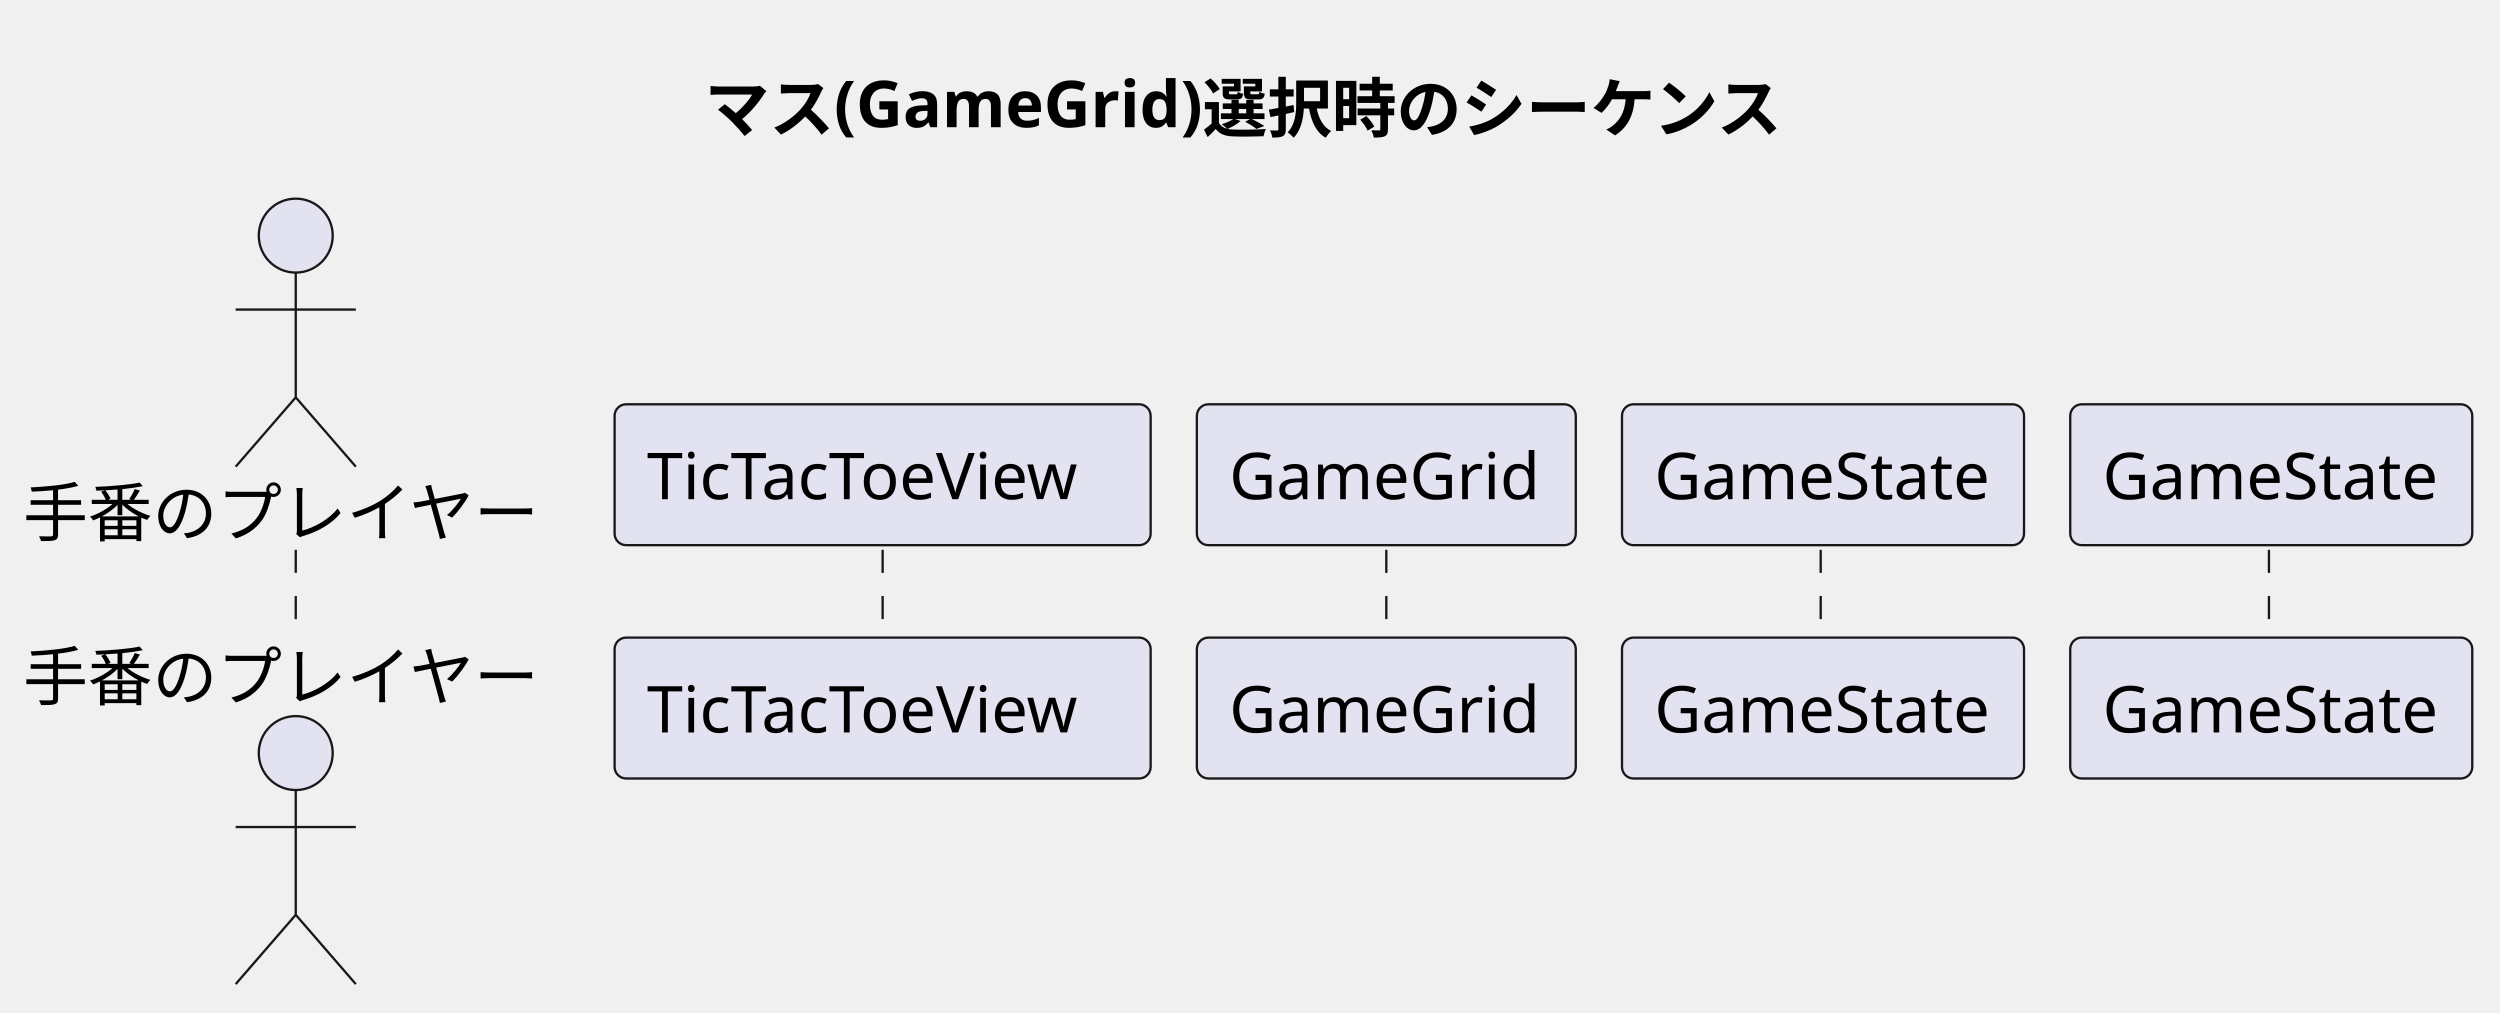
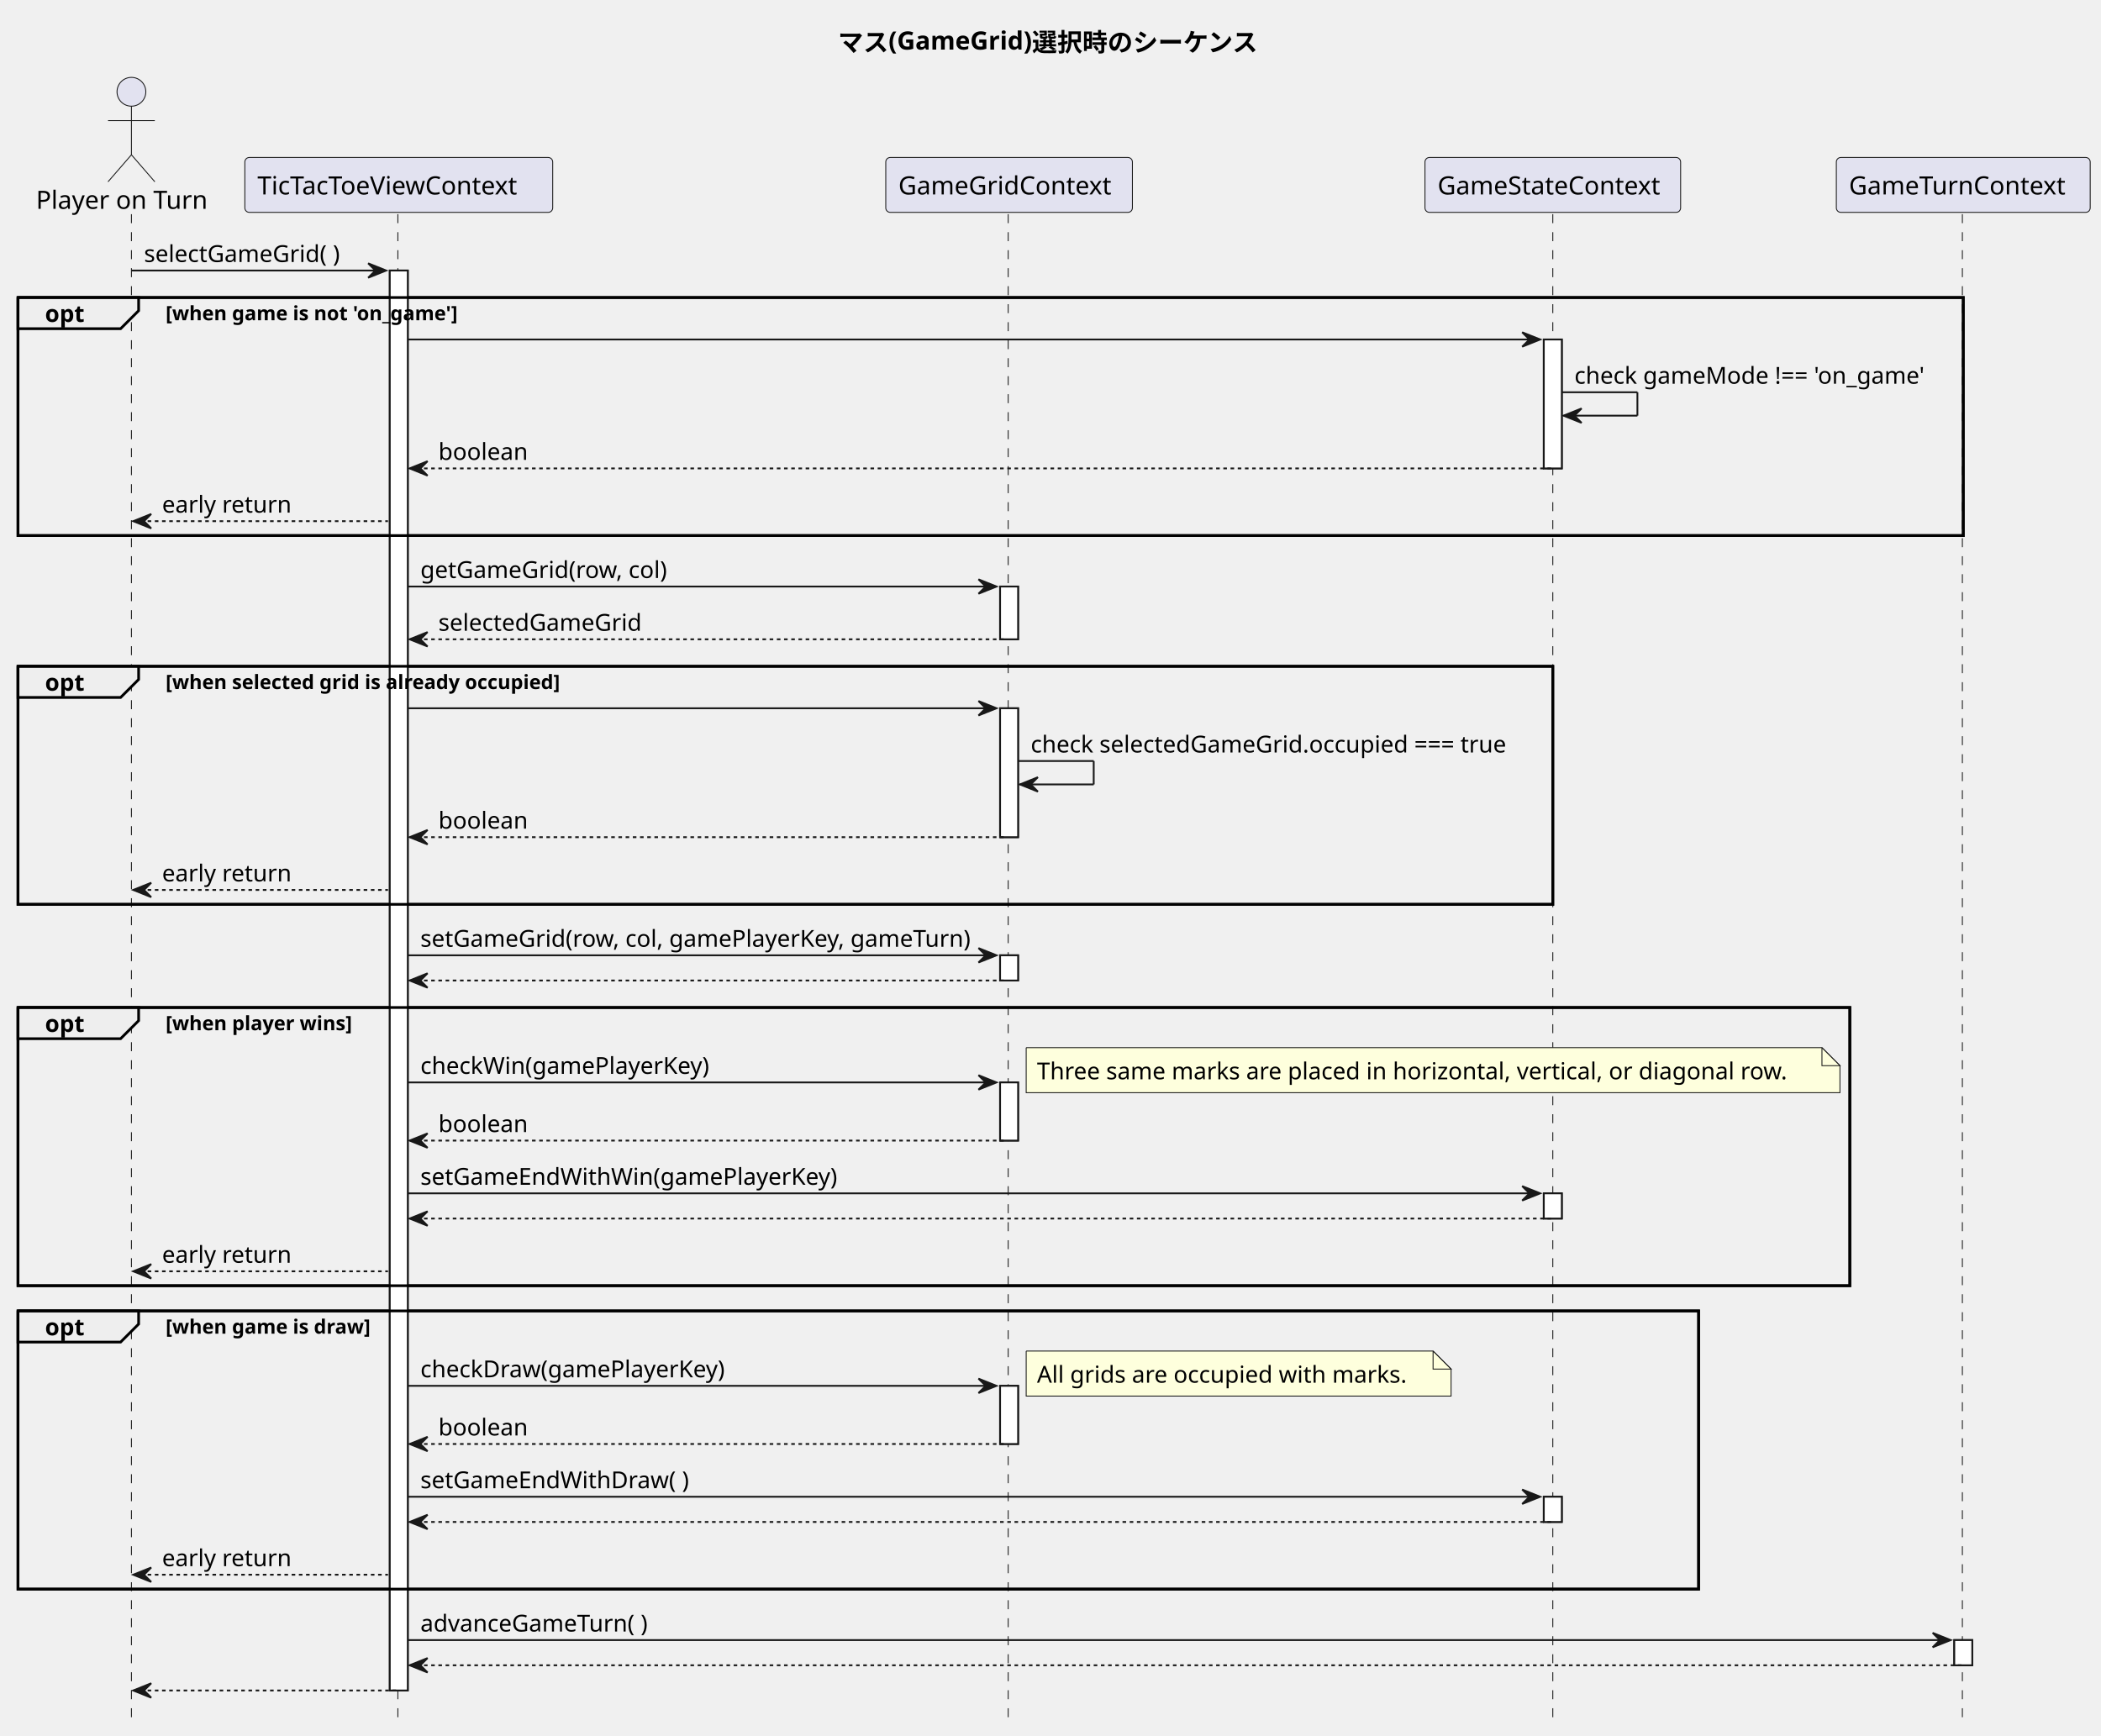
- <svg xmlns="http://www.w3.org/2000/svg" contentStyleType="text/css" height="219px" preserveAspectRatio="none" style="width:541px;height:219px;background:#FFFFFF;" version="1.1" viewBox="0 0 541 219" width="541px" zoomAndPan="magnify">
+ <svg xmlns="http://www.w3.org/2000/svg" contentStyleType="text/css" height="964px" preserveAspectRatio="none" style="width:1167px;height:964px;background:#FFFFFF;" version="1.1" viewBox="0 0 1167 964" width="1167px" zoomAndPan="magnify">
  <defs />
  <g>
-     <text fill="#000000" font-family="sans-serif" font-size="14" font-weight="bold" lengthAdjust="spacing" textLength="234" x="152.5" y="28.535">マス(GameGrid)選択時のシーケンス</text>
-     <line style="stroke:#181818;stroke-width:0.5;stroke-dasharray:5.0,5.0;" x1="64" x2="64" y1="118.977" y2="138.977" />
-     <line style="stroke:#181818;stroke-width:0.5;stroke-dasharray:5.0,5.0;" x1="191" x2="191" y1="118.977" y2="138.977" />
-     <line style="stroke:#181818;stroke-width:0.5;stroke-dasharray:5.0,5.0;" x1="300" x2="300" y1="118.977" y2="138.977" />
-     <line style="stroke:#181818;stroke-width:0.5;stroke-dasharray:5.0,5.0;" x1="394" x2="394" y1="118.977" y2="138.977" />
-     <line style="stroke:#181818;stroke-width:0.5;stroke-dasharray:5.0,5.0;" x1="491" x2="491" y1="118.977" y2="138.977" />
-     <text fill="#000000" font-family="sans-serif" font-size="14" lengthAdjust="spacing" textLength="112" x="5" y="116.023">手番のプレイヤー</text>
-     <ellipse cx="64" cy="50.988" fill="#E2E2F0" rx="8" ry="8" style="stroke:#181818;stroke-width:0.5;" />
-     <path d="M64,58.988 L64,85.988 M51,66.988 L77,66.988 M64,85.988 L51,100.988 M64,85.988 L77,100.988 " fill="none" style="stroke:#181818;stroke-width:0.5;" />
-     <text fill="#000000" font-family="sans-serif" font-size="14" lengthAdjust="spacing" textLength="112" x="5" y="151.512">手番のプレイヤー</text>
-     <ellipse cx="64" cy="162.965" fill="#E2E2F0" rx="8" ry="8" style="stroke:#181818;stroke-width:0.5;" />
-     <path d="M64,170.965 L64,197.965 M51,178.965 L77,178.965 M64,197.965 L51,212.965 M64,197.965 L77,212.965 " fill="none" style="stroke:#181818;stroke-width:0.5;" />
-     <rect fill="#E2E2F0" height="30.488" rx="2.5" ry="2.5" style="stroke:#181818;stroke-width:0.5;" width="116" x="133" y="87.488" />
-     <text fill="#000000" font-family="sans-serif" font-size="14" lengthAdjust="spacing" textLength="102" x="140" y="108.023">TicTacToeView</text>
-     <rect fill="#E2E2F0" height="30.488" rx="2.5" ry="2.5" style="stroke:#181818;stroke-width:0.5;" width="116" x="133" y="137.977" />
-     <text fill="#000000" font-family="sans-serif" font-size="14" lengthAdjust="spacing" textLength="102" x="140" y="158.512">TicTacToeView</text>
-     <rect fill="#E2E2F0" height="30.488" rx="2.5" ry="2.5" style="stroke:#181818;stroke-width:0.5;" width="82" x="259" y="87.488" />
-     <text fill="#000000" font-family="sans-serif" font-size="14" lengthAdjust="spacing" textLength="68" x="266" y="108.023">GameGrid</text>
-     <rect fill="#E2E2F0" height="30.488" rx="2.5" ry="2.5" style="stroke:#181818;stroke-width:0.5;" width="82" x="259" y="137.977" />
-     <text fill="#000000" font-family="sans-serif" font-size="14" lengthAdjust="spacing" textLength="68" x="266" y="158.512">GameGrid</text>
-     <rect fill="#E2E2F0" height="30.488" rx="2.5" ry="2.5" style="stroke:#181818;stroke-width:0.5;" width="87" x="351" y="87.488" />
-     <text fill="#000000" font-family="sans-serif" font-size="14" lengthAdjust="spacing" textLength="73" x="358" y="108.023">GameState</text>
-     <rect fill="#E2E2F0" height="30.488" rx="2.5" ry="2.5" style="stroke:#181818;stroke-width:0.5;" width="87" x="351" y="137.977" />
-     <text fill="#000000" font-family="sans-serif" font-size="14" lengthAdjust="spacing" textLength="73" x="358" y="158.512">GameState</text>
-     <rect fill="#E2E2F0" height="30.488" rx="2.5" ry="2.5" style="stroke:#181818;stroke-width:0.5;" width="87" x="448" y="87.488" />
-     <text fill="#000000" font-family="sans-serif" font-size="14" lengthAdjust="spacing" textLength="73" x="455" y="108.023">GameState</text>
-     <rect fill="#E2E2F0" height="30.488" rx="2.5" ry="2.5" style="stroke:#181818;stroke-width:0.5;" width="87" x="448" y="137.977" />
-     <text fill="#000000" font-family="sans-serif" font-size="14" lengthAdjust="spacing" textLength="73" x="455" y="158.512">GameState</text>
+     <text fill="#000000" font-family="sans-serif" font-size="14" font-weight="bold" lengthAdjust="spacing" textLength="234" x="465.5" y="28.535">マス(GameGrid)選択時のシーケンス</text>
+     <rect fill="#FFFFFF" height="788.832" style="stroke:#181818;stroke-width:1.0;" width="10" x="216.5" y="150.287" />
+     <rect fill="#FFFFFF" height="29.311" style="stroke:#181818;stroke-width:1.0;" width="10" x="555.5" y="325.84" />
+     <rect fill="#FFFFFF" height="71.621" style="stroke:#181818;stroke-width:1.0;" width="10" x="555.5" y="393.461" />
+     <rect fill="#FFFFFF" height="14" style="stroke:#181818;stroke-width:1.0;" width="10" x="555.5" y="530.703" />
+     <rect fill="#FFFFFF" height="32.31" style="stroke:#181818;stroke-width:1.0;" width="10" x="555.5" y="601.324" />
+     <rect fill="#FFFFFF" height="32.31" style="stroke:#181818;stroke-width:1.0;" width="10" x="555.5" y="769.877" />
+     <rect fill="#FFFFFF" height="71.621" style="stroke:#181818;stroke-width:1.0;" width="10" x="857.5" y="188.598" />
+     <rect fill="#FFFFFF" height="14" style="stroke:#181818;stroke-width:1.0;" width="10" x="857.5" y="662.945" />
+     <rect fill="#FFFFFF" height="14" style="stroke:#181818;stroke-width:1.0;" width="10" x="857.5" y="831.498" />
+     <rect fill="#FFFFFF" height="14" style="stroke:#181818;stroke-width:1.0;" width="10" x="1085.5" y="911.119" />
+     <rect fill="none" height="132.242" style="stroke:#000000;stroke-width:1.5;" width="1080.5" x="10" y="165.287" />
+     <rect fill="none" height="132.242" style="stroke:#000000;stroke-width:1.5;" width="852.5" x="10" y="370.15" />
+     <rect fill="none" height="154.553" style="stroke:#000000;stroke-width:1.5;" width="1017.5" x="10" y="559.703" />
+     <rect fill="none" height="154.553" style="stroke:#000000;stroke-width:1.5;" width="933.5" x="10" y="728.256" />
+     <line style="stroke:#181818;stroke-width:0.5;stroke-dasharray:5.0,5.0;" x1="73" x2="73" y1="118.977" y2="957.119" />
+     <line style="stroke:#181818;stroke-width:0.5;stroke-dasharray:5.0,5.0;" x1="221" x2="221" y1="118.977" y2="957.119" />
+     <line style="stroke:#181818;stroke-width:0.5;stroke-dasharray:5.0,5.0;" x1="560" x2="560" y1="118.977" y2="957.119" />
+     <line style="stroke:#181818;stroke-width:0.5;stroke-dasharray:5.0,5.0;" x1="862.5" x2="862.5" y1="118.977" y2="957.119" />
+     <line style="stroke:#181818;stroke-width:0.5;stroke-dasharray:5.0,5.0;" x1="1090" x2="1090" y1="118.977" y2="957.119" />
+     <text fill="#000000" font-family="sans-serif" font-size="14" lengthAdjust="spacing" textLength="100" x="20" y="116.023">Player on Turn</text>
+     <ellipse cx="73" cy="50.988" fill="#E2E2F0" rx="8" ry="8" style="stroke:#181818;stroke-width:0.5;" />
+     <path d="M73,58.988 L73,85.988 M60,66.988 L86,66.988 M73,85.988 L60,100.988 M73,85.988 L86,100.988 " fill="none" style="stroke:#181818;stroke-width:0.5;" />
+     <rect fill="#E2E2F0" height="30.488" rx="2.5" ry="2.5" style="stroke:#181818;stroke-width:0.5;" width="171" x="136" y="87.488" />
+     <text fill="#000000" font-family="sans-serif" font-size="14" lengthAdjust="spacing" textLength="157" x="143" y="108.023">TicTacToeViewContext</text>
+     <rect fill="#E2E2F0" height="30.488" rx="2.5" ry="2.5" style="stroke:#181818;stroke-width:0.5;" width="137" x="492" y="87.488" />
+     <text fill="#000000" font-family="sans-serif" font-size="14" lengthAdjust="spacing" textLength="123" x="499" y="108.023">GameGridContext</text>
+     <rect fill="#E2E2F0" height="30.488" rx="2.5" ry="2.5" style="stroke:#181818;stroke-width:0.5;" width="142" x="791.5" y="87.488" />
+     <text fill="#000000" font-family="sans-serif" font-size="14" lengthAdjust="spacing" textLength="128" x="798.5" y="108.023">GameStateContext</text>
+     <rect fill="#E2E2F0" height="30.488" rx="2.5" ry="2.5" style="stroke:#181818;stroke-width:0.5;" width="141" x="1020" y="87.488" />
+     <text fill="#000000" font-family="sans-serif" font-size="14" lengthAdjust="spacing" textLength="127" x="1027" y="108.023">GameTurnContext</text>
+     <rect fill="#FFFFFF" height="788.832" style="stroke:#181818;stroke-width:1.0;" width="10" x="216.5" y="150.287" />
+     <rect fill="#FFFFFF" height="29.311" style="stroke:#181818;stroke-width:1.0;" width="10" x="555.5" y="325.84" />
+     <rect fill="#FFFFFF" height="71.621" style="stroke:#181818;stroke-width:1.0;" width="10" x="555.5" y="393.461" />
+     <rect fill="#FFFFFF" height="14" style="stroke:#181818;stroke-width:1.0;" width="10" x="555.5" y="530.703" />
+     <rect fill="#FFFFFF" height="32.31" style="stroke:#181818;stroke-width:1.0;" width="10" x="555.5" y="601.324" />
+     <rect fill="#FFFFFF" height="32.31" style="stroke:#181818;stroke-width:1.0;" width="10" x="555.5" y="769.877" />
+     <rect fill="#FFFFFF" height="71.621" style="stroke:#181818;stroke-width:1.0;" width="10" x="857.5" y="188.598" />
+     <rect fill="#FFFFFF" height="14" style="stroke:#181818;stroke-width:1.0;" width="10" x="857.5" y="662.945" />
+     <rect fill="#FFFFFF" height="14" style="stroke:#181818;stroke-width:1.0;" width="10" x="857.5" y="831.498" />
+     <rect fill="#FFFFFF" height="14" style="stroke:#181818;stroke-width:1.0;" width="10" x="1085.5" y="911.119" />
+     <polygon fill="#181818" points="204.5,146.287,214.5,150.287,204.5,154.287,208.5,150.287" style="stroke:#181818;stroke-width:1.0;" />
+     <line style="stroke:#181818;stroke-width:1.0;" x1="73" x2="210.5" y1="150.287" y2="150.287" />
+     <text fill="#000000" font-family="sans-serif" font-size="13" lengthAdjust="spacing" textLength="110" x="80" y="145.545">selectGameGrid( )</text>
+     <path d="M10,165.287 L77,165.287 L77,172.598 L67,182.598 L10,182.598 L10,165.287 " fill="#EEEEEE" style="stroke:#000000;stroke-width:1.5;" />
+     <rect fill="none" height="132.242" style="stroke:#000000;stroke-width:1.5;" width="1080.5" x="10" y="165.287" />
+     <text fill="#000000" font-family="sans-serif" font-size="13" font-weight="bold" lengthAdjust="spacing" textLength="22" x="25" y="178.856">opt</text>
+     <text fill="#000000" font-family="sans-serif" font-size="11" font-weight="bold" lengthAdjust="spacing" textLength="167" x="92" y="177.922">[when game is not 'on_game']</text>
+     <polygon fill="#181818" points="845.5,184.598,855.5,188.598,845.5,192.598,849.5,188.598" style="stroke:#181818;stroke-width:1.0;" />
+     <line style="stroke:#181818;stroke-width:1.0;" x1="226.5" x2="851.5" y1="188.598" y2="188.598" />
+     <line style="stroke:#181818;stroke-width:1.0;" x1="867.5" x2="909.5" y1="217.908" y2="217.908" />
+     <line style="stroke:#181818;stroke-width:1.0;" x1="909.5" x2="909.5" y1="217.908" y2="230.908" />
+     <line style="stroke:#181818;stroke-width:1.0;" x1="868.5" x2="909.5" y1="230.908" y2="230.908" />
+     <polygon fill="#181818" points="878.5,226.908,868.5,230.908,878.5,234.908,874.5,230.908" style="stroke:#181818;stroke-width:1.0;" />
+     <text fill="#000000" font-family="sans-serif" font-size="13" lengthAdjust="spacing" textLength="204" x="874.5" y="213.166">check gameMode !== 'on_game'</text>
+     <polygon fill="#181818" points="237.5,256.219,227.5,260.219,237.5,264.219,233.5,260.219" style="stroke:#181818;stroke-width:1.0;" />
+     <line style="stroke:#181818;stroke-width:1.0;stroke-dasharray:2.0,2.0;" x1="231.5" x2="861.5" y1="260.219" y2="260.219" />
+     <text fill="#000000" font-family="sans-serif" font-size="13" lengthAdjust="spacing" textLength="50" x="243.5" y="255.477">boolean</text>
+     <polygon fill="#181818" points="84,285.529,74,289.529,84,293.529,80,289.529" style="stroke:#181818;stroke-width:1.0;" />
+     <line style="stroke:#181818;stroke-width:1.0;stroke-dasharray:2.0,2.0;" x1="78" x2="215.5" y1="289.529" y2="289.529" />
+     <text fill="#000000" font-family="sans-serif" font-size="13" lengthAdjust="spacing" textLength="72" x="90" y="284.787">early return</text>
+     <polygon fill="#181818" points="543.5,321.84,553.5,325.84,543.5,329.84,547.5,325.84" style="stroke:#181818;stroke-width:1.0;" />
+     <line style="stroke:#181818;stroke-width:1.0;" x1="226.5" x2="549.5" y1="325.84" y2="325.84" />
+     <text fill="#000000" font-family="sans-serif" font-size="13" lengthAdjust="spacing" textLength="139" x="233.5" y="321.098">getGameGrid(row, col)</text>
+     <polygon fill="#181818" points="237.5,351.15,227.5,355.15,237.5,359.15,233.5,355.15" style="stroke:#181818;stroke-width:1.0;" />
+     <line style="stroke:#181818;stroke-width:1.0;stroke-dasharray:2.0,2.0;" x1="231.5" x2="559.5" y1="355.15" y2="355.15" />
+     <text fill="#000000" font-family="sans-serif" font-size="13" lengthAdjust="spacing" textLength="113" x="243.5" y="350.408">selectedGameGrid</text>
+     <path d="M10,370.15 L77,370.15 L77,377.461 L67,387.461 L10,387.461 L10,370.15 " fill="#EEEEEE" style="stroke:#000000;stroke-width:1.5;" />
+     <rect fill="none" height="132.242" style="stroke:#000000;stroke-width:1.5;" width="852.5" x="10" y="370.15" />
+     <text fill="#000000" font-family="sans-serif" font-size="13" font-weight="bold" lengthAdjust="spacing" textLength="22" x="25" y="383.719">opt</text>
+     <text fill="#000000" font-family="sans-serif" font-size="11" font-weight="bold" lengthAdjust="spacing" textLength="225" x="92" y="382.785">[when selected grid is already occupied]</text>
+     <polygon fill="#181818" points="543.5,389.461,553.5,393.461,543.5,397.461,547.5,393.461" style="stroke:#181818;stroke-width:1.0;" />
+     <line style="stroke:#181818;stroke-width:1.0;" x1="226.5" x2="549.5" y1="393.461" y2="393.461" />
+     <line style="stroke:#181818;stroke-width:1.0;" x1="565.5" x2="607.5" y1="422.772" y2="422.772" />
+     <line style="stroke:#181818;stroke-width:1.0;" x1="607.5" x2="607.5" y1="422.772" y2="435.772" />
+     <line style="stroke:#181818;stroke-width:1.0;" x1="566.5" x2="607.5" y1="435.772" y2="435.772" />
+     <polygon fill="#181818" points="576.5,431.772,566.5,435.772,576.5,439.772,572.5,435.772" style="stroke:#181818;stroke-width:1.0;" />
+     <text fill="#000000" font-family="sans-serif" font-size="13" lengthAdjust="spacing" textLength="278" x="572.5" y="418.029">check selectedGameGrid.occupied === true</text>
+     <polygon fill="#181818" points="237.5,461.082,227.5,465.082,237.5,469.082,233.5,465.082" style="stroke:#181818;stroke-width:1.0;" />
+     <line style="stroke:#181818;stroke-width:1.0;stroke-dasharray:2.0,2.0;" x1="231.5" x2="559.5" y1="465.082" y2="465.082" />
+     <text fill="#000000" font-family="sans-serif" font-size="13" lengthAdjust="spacing" textLength="50" x="243.5" y="460.34">boolean</text>
+     <polygon fill="#181818" points="84,490.393,74,494.393,84,498.393,80,494.393" style="stroke:#181818;stroke-width:1.0;" />
+     <line style="stroke:#181818;stroke-width:1.0;stroke-dasharray:2.0,2.0;" x1="78" x2="215.5" y1="494.393" y2="494.393" />
+     <text fill="#000000" font-family="sans-serif" font-size="13" lengthAdjust="spacing" textLength="72" x="90" y="489.65">early return</text>
+     <polygon fill="#181818" points="543.5,526.703,553.5,530.703,543.5,534.703,547.5,530.703" style="stroke:#181818;stroke-width:1.0;" />
+     <line style="stroke:#181818;stroke-width:1.0;" x1="226.5" x2="549.5" y1="530.703" y2="530.703" />
+     <text fill="#000000" font-family="sans-serif" font-size="13" lengthAdjust="spacing" textLength="310" x="233.5" y="525.961">setGameGrid(row, col, gamePlayerKey, gameTurn)</text>
+     <polygon fill="#181818" points="237.5,540.703,227.5,544.703,237.5,548.703,233.5,544.703" style="stroke:#181818;stroke-width:1.0;" />
+     <line style="stroke:#181818;stroke-width:1.0;stroke-dasharray:2.0,2.0;" x1="231.5" x2="559.5" y1="544.703" y2="544.703" />
+     <path d="M10,559.703 L77,559.703 L77,567.014 L67,577.014 L10,577.014 L10,559.703 " fill="#EEEEEE" style="stroke:#000000;stroke-width:1.5;" />
+     <rect fill="none" height="154.553" style="stroke:#000000;stroke-width:1.5;" width="1017.5" x="10" y="559.703" />
+     <text fill="#000000" font-family="sans-serif" font-size="13" font-weight="bold" lengthAdjust="spacing" textLength="22" x="25" y="573.271">opt</text>
+     <text fill="#000000" font-family="sans-serif" font-size="11" font-weight="bold" lengthAdjust="spacing" textLength="105" x="92" y="572.338">[when player wins]</text>
+     <polygon fill="#181818" points="543.5,597.324,553.5,601.324,543.5,605.324,547.5,601.324" style="stroke:#181818;stroke-width:1.0;" />
+     <line style="stroke:#181818;stroke-width:1.0;" x1="226.5" x2="549.5" y1="601.324" y2="601.324" />
+     <text fill="#000000" font-family="sans-serif" font-size="13" lengthAdjust="spacing" textLength="161" x="233.5" y="596.582">checkWin(gamePlayerKey)</text>
+     <path d="M570,582.014 L570,607.014 L1022,607.014 L1022,592.014 L1012,582.014 L570,582.014 " fill="#FEFFDD" style="stroke:#181818;stroke-width:0.5;" />
+     <path d="M1012,582.014 L1012,592.014 L1022,592.014 L1012,582.014 " fill="#FEFFDD" style="stroke:#181818;stroke-width:0.5;" />
+     <text fill="#000000" font-family="sans-serif" font-size="13" lengthAdjust="spacing" textLength="431" x="576" y="599.582">Three same marks are placed in horizontal, vertical, or diagonal row.</text>
+     <polygon fill="#181818" points="237.5,629.635,227.5,633.635,237.5,637.635,233.5,633.635" style="stroke:#181818;stroke-width:1.0;" />
+     <line style="stroke:#181818;stroke-width:1.0;stroke-dasharray:2.0,2.0;" x1="231.5" x2="559.5" y1="633.635" y2="633.635" />
+     <text fill="#000000" font-family="sans-serif" font-size="13" lengthAdjust="spacing" textLength="50" x="243.5" y="628.893">boolean</text>
+     <polygon fill="#181818" points="845.5,658.945,855.5,662.945,845.5,666.945,849.5,662.945" style="stroke:#181818;stroke-width:1.0;" />
+     <line style="stroke:#181818;stroke-width:1.0;" x1="226.5" x2="851.5" y1="662.945" y2="662.945" />
+     <text fill="#000000" font-family="sans-serif" font-size="13" lengthAdjust="spacing" textLength="229" x="233.5" y="658.203">setGameEndWithWin(gamePlayerKey)</text>
+     <polygon fill="#181818" points="237.5,672.945,227.5,676.945,237.5,680.945,233.5,676.945" style="stroke:#181818;stroke-width:1.0;" />
+     <line style="stroke:#181818;stroke-width:1.0;stroke-dasharray:2.0,2.0;" x1="231.5" x2="861.5" y1="676.945" y2="676.945" />
+     <polygon fill="#181818" points="84,702.256,74,706.256,84,710.256,80,706.256" style="stroke:#181818;stroke-width:1.0;" />
+     <line style="stroke:#181818;stroke-width:1.0;stroke-dasharray:2.0,2.0;" x1="78" x2="215.5" y1="706.256" y2="706.256" />
+     <text fill="#000000" font-family="sans-serif" font-size="13" lengthAdjust="spacing" textLength="72" x="90" y="701.514">early return</text>
+     <path d="M10,728.256 L77,728.256 L77,735.566 L67,745.566 L10,745.566 L10,728.256 " fill="#EEEEEE" style="stroke:#000000;stroke-width:1.5;" />
+     <rect fill="none" height="154.553" style="stroke:#000000;stroke-width:1.5;" width="933.5" x="10" y="728.256" />
+     <text fill="#000000" font-family="sans-serif" font-size="13" font-weight="bold" lengthAdjust="spacing" textLength="22" x="25" y="741.824">opt</text>
+     <text fill="#000000" font-family="sans-serif" font-size="11" font-weight="bold" lengthAdjust="spacing" textLength="116" x="92" y="740.891">[when game is draw]</text>
+     <polygon fill="#181818" points="543.5,765.877,553.5,769.877,543.5,773.877,547.5,769.877" style="stroke:#181818;stroke-width:1.0;" />
+     <line style="stroke:#181818;stroke-width:1.0;" x1="226.5" x2="549.5" y1="769.877" y2="769.877" />
+     <text fill="#000000" font-family="sans-serif" font-size="13" lengthAdjust="spacing" textLength="170" x="233.5" y="765.135">checkDraw(gamePlayerKey)</text>
+     <path d="M570,750.566 L570,775.566 L806,775.566 L806,760.566 L796,750.566 L570,750.566 " fill="#FEFFDD" style="stroke:#181818;stroke-width:0.5;" />
+     <path d="M796,750.566 L796,760.566 L806,760.566 L796,750.566 " fill="#FEFFDD" style="stroke:#181818;stroke-width:0.5;" />
+     <text fill="#000000" font-family="sans-serif" font-size="13" lengthAdjust="spacing" textLength="215" x="576" y="768.135">All grids are occupied with marks.</text>
+     <polygon fill="#181818" points="237.5,798.188,227.5,802.188,237.5,806.188,233.5,802.188" style="stroke:#181818;stroke-width:1.0;" />
+     <line style="stroke:#181818;stroke-width:1.0;stroke-dasharray:2.0,2.0;" x1="231.5" x2="559.5" y1="802.188" y2="802.188" />
+     <text fill="#000000" font-family="sans-serif" font-size="13" lengthAdjust="spacing" textLength="50" x="243.5" y="797.445">boolean</text>
+     <polygon fill="#181818" points="845.5,827.498,855.5,831.498,845.5,835.498,849.5,831.498" style="stroke:#181818;stroke-width:1.0;" />
+     <line style="stroke:#181818;stroke-width:1.0;" x1="226.5" x2="851.5" y1="831.498" y2="831.498" />
+     <text fill="#000000" font-family="sans-serif" font-size="13" lengthAdjust="spacing" textLength="149" x="233.5" y="826.756">setGameEndWithDraw( )</text>
+     <polygon fill="#181818" points="237.5,841.498,227.5,845.498,237.5,849.498,233.5,845.498" style="stroke:#181818;stroke-width:1.0;" />
+     <line style="stroke:#181818;stroke-width:1.0;stroke-dasharray:2.0,2.0;" x1="231.5" x2="861.5" y1="845.498" y2="845.498" />
+     <polygon fill="#181818" points="84,870.809,74,874.809,84,878.809,80,874.809" style="stroke:#181818;stroke-width:1.0;" />
+     <line style="stroke:#181818;stroke-width:1.0;stroke-dasharray:2.0,2.0;" x1="78" x2="215.5" y1="874.809" y2="874.809" />
+     <text fill="#000000" font-family="sans-serif" font-size="13" lengthAdjust="spacing" textLength="72" x="90" y="870.066">early return</text>
+     <polygon fill="#181818" points="1073.5,907.119,1083.5,911.119,1073.5,915.119,1077.5,911.119" style="stroke:#181818;stroke-width:1.0;" />
+     <line style="stroke:#181818;stroke-width:1.0;" x1="226.5" x2="1079.5" y1="911.119" y2="911.119" />
+     <text fill="#000000" font-family="sans-serif" font-size="13" lengthAdjust="spacing" textLength="127" x="233.5" y="906.377">advanceGameTurn( )</text>
+     <polygon fill="#181818" points="237.5,921.119,227.5,925.119,237.5,929.119,233.5,925.119" style="stroke:#181818;stroke-width:1.0;" />
+     <line style="stroke:#181818;stroke-width:1.0;stroke-dasharray:2.0,2.0;" x1="231.5" x2="1089.5" y1="925.119" y2="925.119" />
+     <polygon fill="#181818" points="84,935.119,74,939.119,84,943.119,80,939.119" style="stroke:#181818;stroke-width:1.0;" />
+     <line style="stroke:#181818;stroke-width:1.0;stroke-dasharray:2.0,2.0;" x1="78" x2="220.5" y1="939.119" y2="939.119" />
  </g>
</svg>
